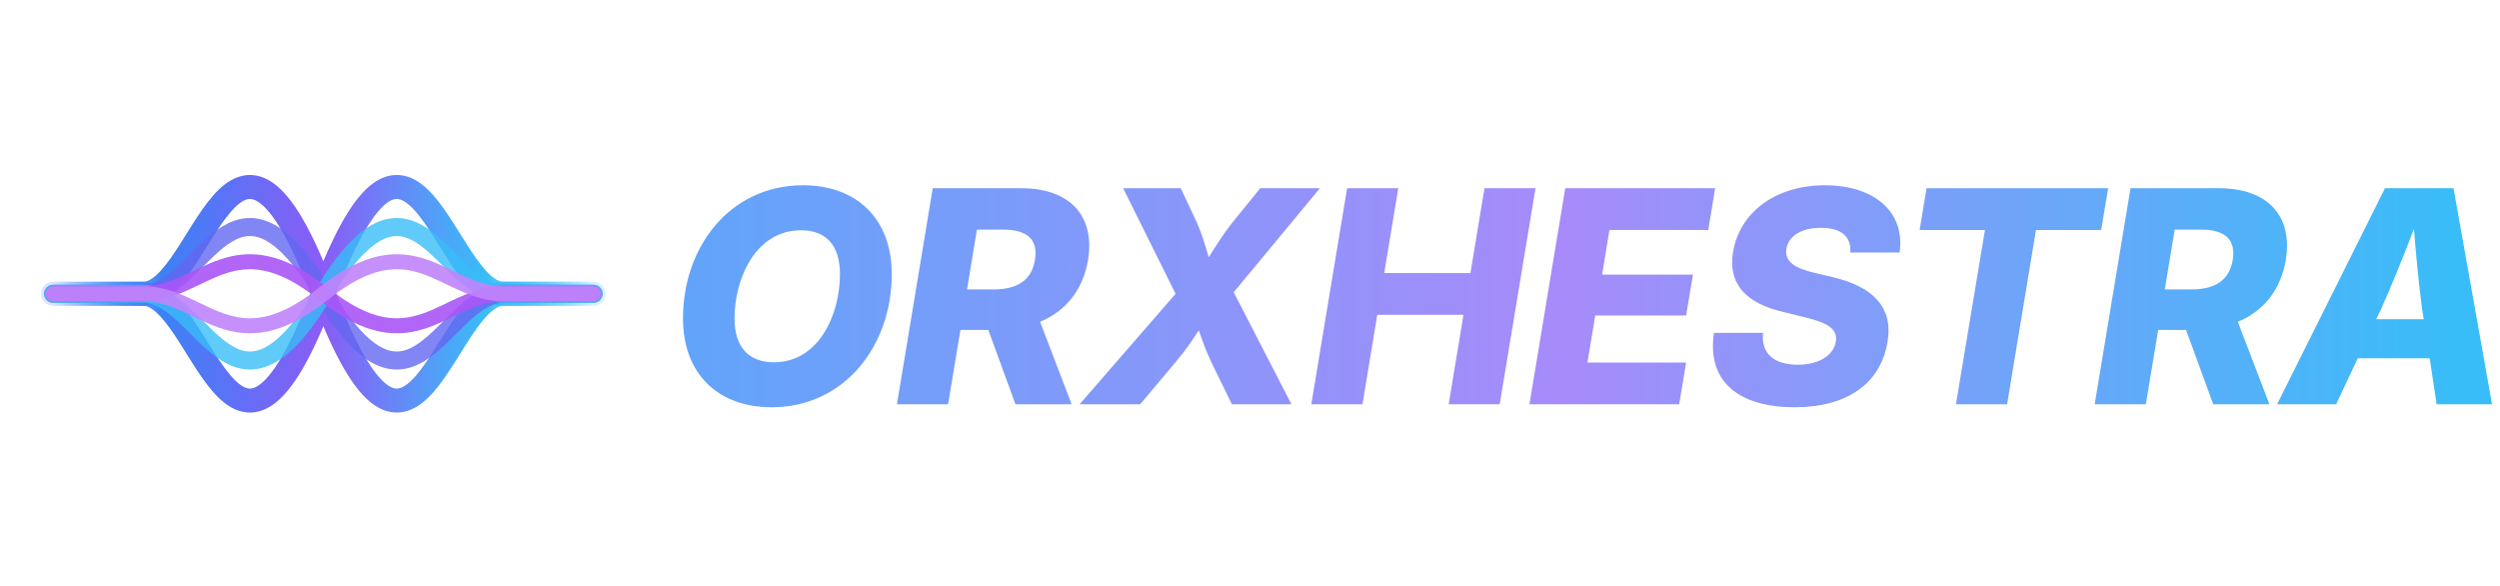
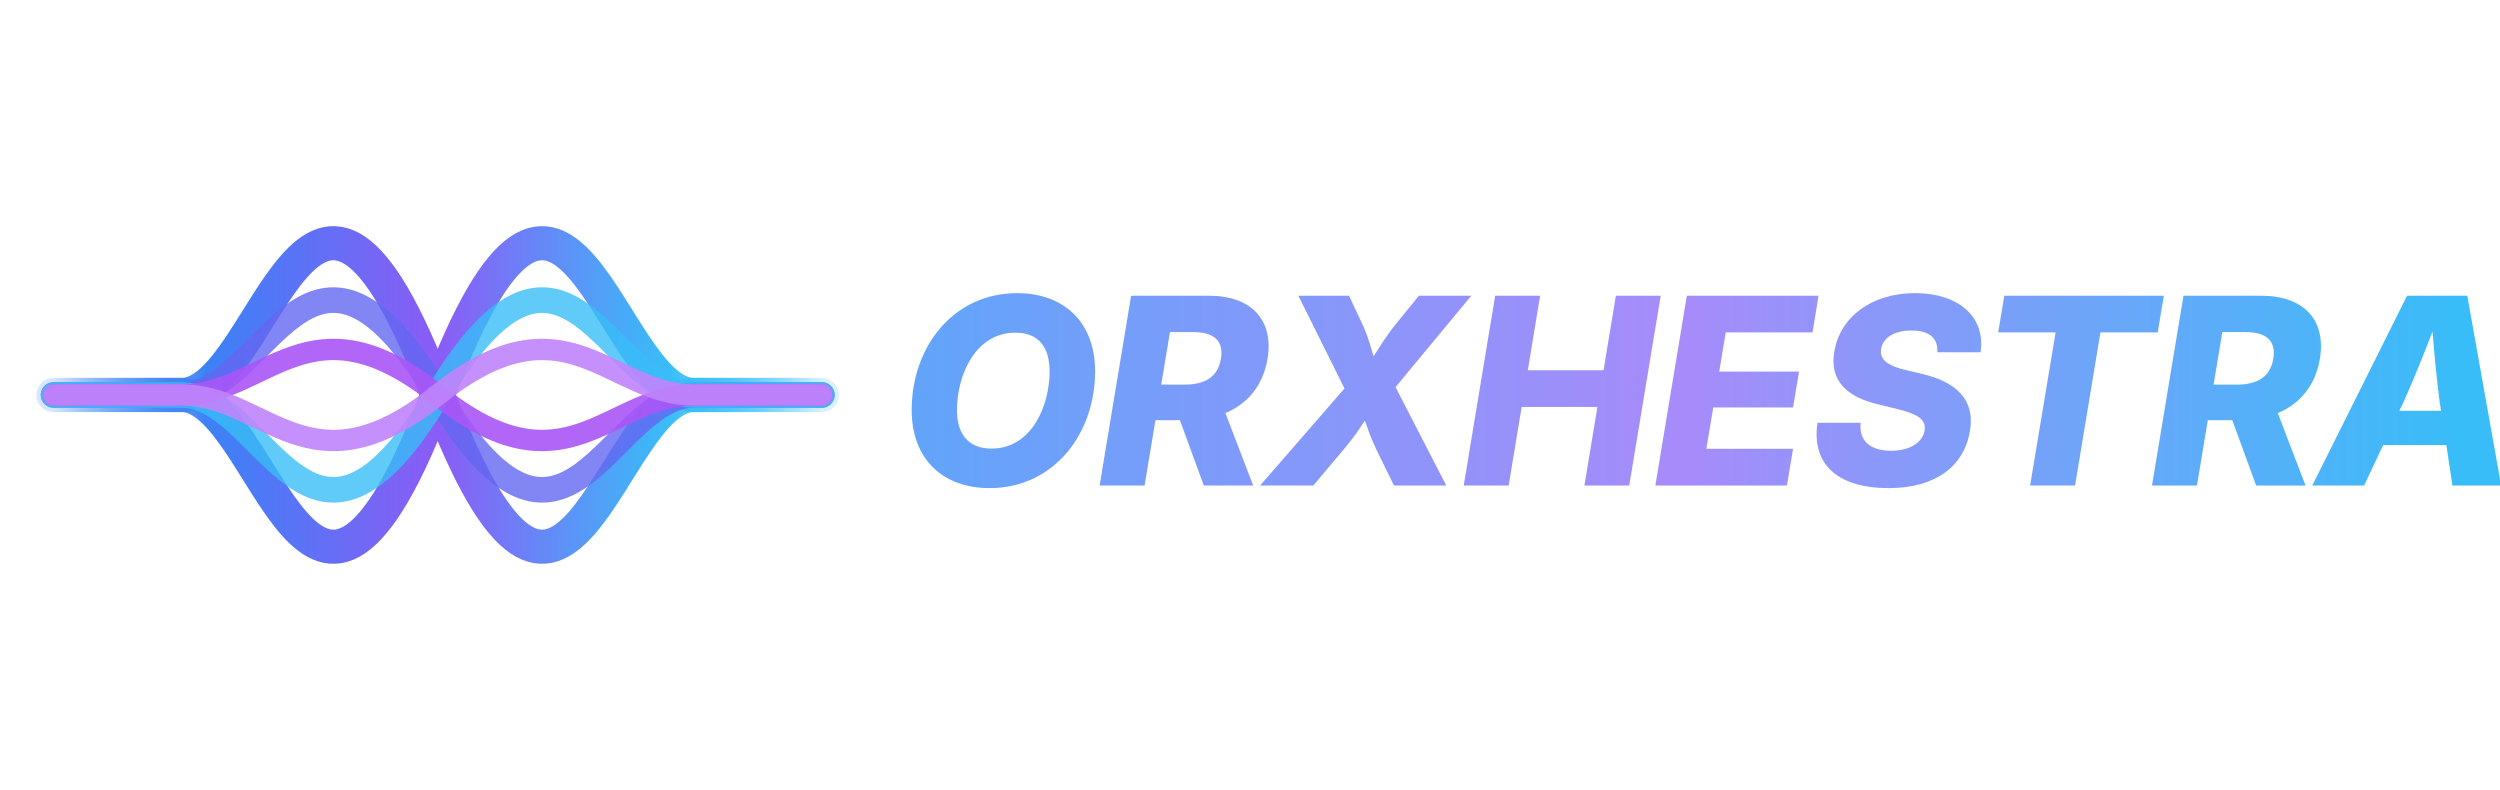
- <svg xmlns="http://www.w3.org/2000/svg" viewBox="0 0 303 71" fill="none">
+ <svg xmlns="http://www.w3.org/2000/svg" viewBox="0 0 345 109" fill="none">
  <defs>
    <linearGradient id="waveFade" x1="0" y1="0" x2="1" y2="0">
      <stop offset="0%" stop-color="#3b82f6" stop-opacity="0.1" />
      <stop offset="20%" stop-color="#3b82f6" stop-opacity="1" />
      <stop offset="50%" stop-color="#8b5cf6" stop-opacity="1" />
      <stop offset="80%" stop-color="#38bdf8" stop-opacity="1" />
      <stop offset="100%" stop-color="#38bdf8" stop-opacity="0.1" />
    </linearGradient>
-     <linearGradient id="textGrad" x1="81" y1="0" x2="298" y2="0" gradientUnits="userSpaceOnUse">
+     <linearGradient id="textGrad" x1="124" y1="0" x2="340" y2="0" gradientUnits="userSpaceOnUse">
      <stop offset="0%" stop-color="#60a5fa" />
      <stop offset="50%" stop-color="#a78bfa" />
      <stop offset="100%" stop-color="#38bdf8" />
    </linearGradient>
  </defs>
-   <g transform="translate(2.8, -0.8) scale(0.7281)">
+   <g transform="translate(1.5, -4.4) scale(1.1781)">
    <path d="M 5 50 L 20 50 C 30 50, 35 10, 50 50 C 65 90, 70 50, 80 50 L 95 50" stroke="url(#waveFade)" stroke-width="4" stroke-linecap="round" />
    <path d="M 5 50 L 20 50 C 30 50, 35 90, 50 50 C 65 10, 70 50, 80 50 L 95 50" stroke="url(#waveFade)" stroke-width="4" stroke-linecap="round" />
    <path d="M 5 50 L 20 50 C 30 50, 35 25, 50 50 C 65 75, 70 50, 80 50 L 95 50" stroke="#6366F1" stroke-width="3" stroke-linecap="round" opacity="0.8" />
    <path d="M 5 50 L 20 50 C 30 50, 35 75, 50 50 C 65 25, 70 50, 80 50 L 95 50" stroke="#38BDF8" stroke-width="3" stroke-linecap="round" opacity="0.8" />
    <path d="M 5 50 L 20 50 C 30 50, 35 38, 50 50 C 65 62, 70 50, 80 50 L 95 50" stroke="#A855F7" stroke-width="2.5" stroke-linecap="round" opacity="0.9" />
    <path d="M 5 50 L 20 50 C 30 50, 35 62, 50 50 C 65 38, 70 50, 80 50 L 95 50" stroke="#C084FC" stroke-width="2.5" stroke-linecap="round" opacity="0.9" />
  </g>
-   <text x="81" y="49" font-family="Inter, -apple-system, BlinkMacSystemFont, 'Segoe UI', Helvetica, Arial, sans-serif" font-weight="800" font-size="36" font-style="italic" fill="url(#textGrad)" letter-spacing="-0.5">ORXHESTRA</text>
+   <text x="124" y="67" font-family="Inter, -apple-system, BlinkMacSystemFont, 'Segoe UI', Helvetica, Arial, sans-serif" font-weight="800" font-size="36" font-style="italic" fill="url(#textGrad)" letter-spacing="-0.5">ORXHESTRA</text>
</svg>
